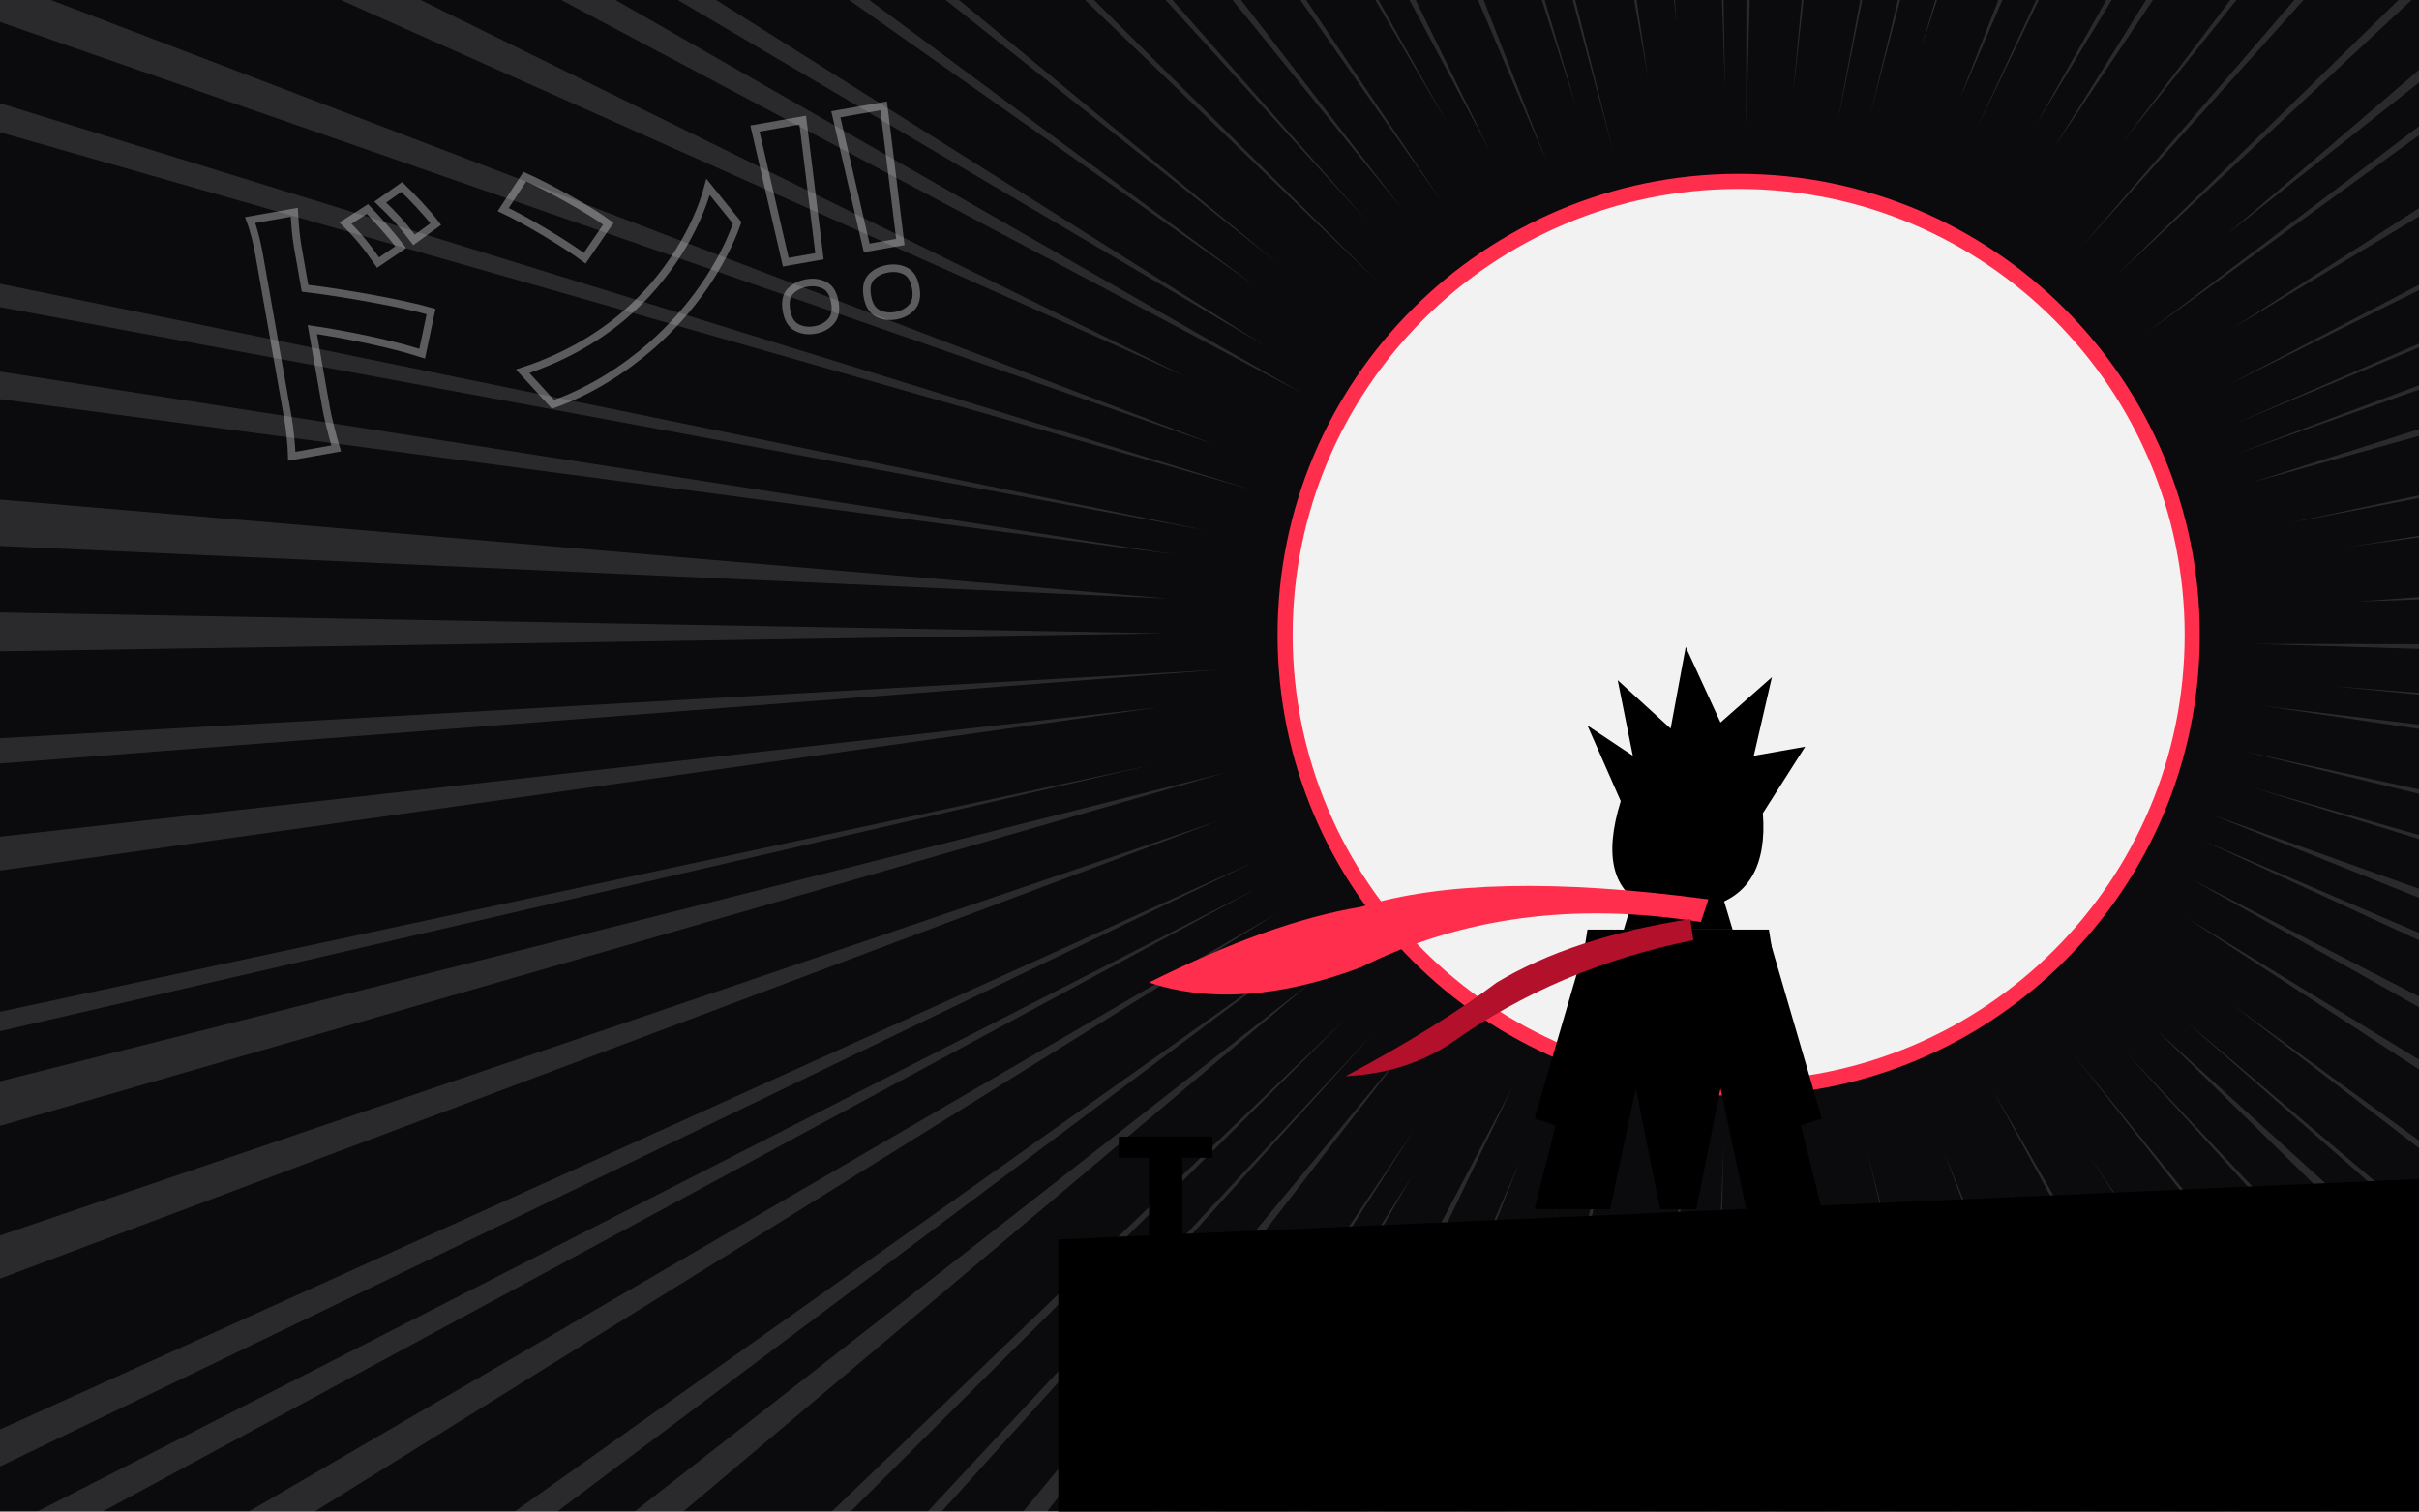
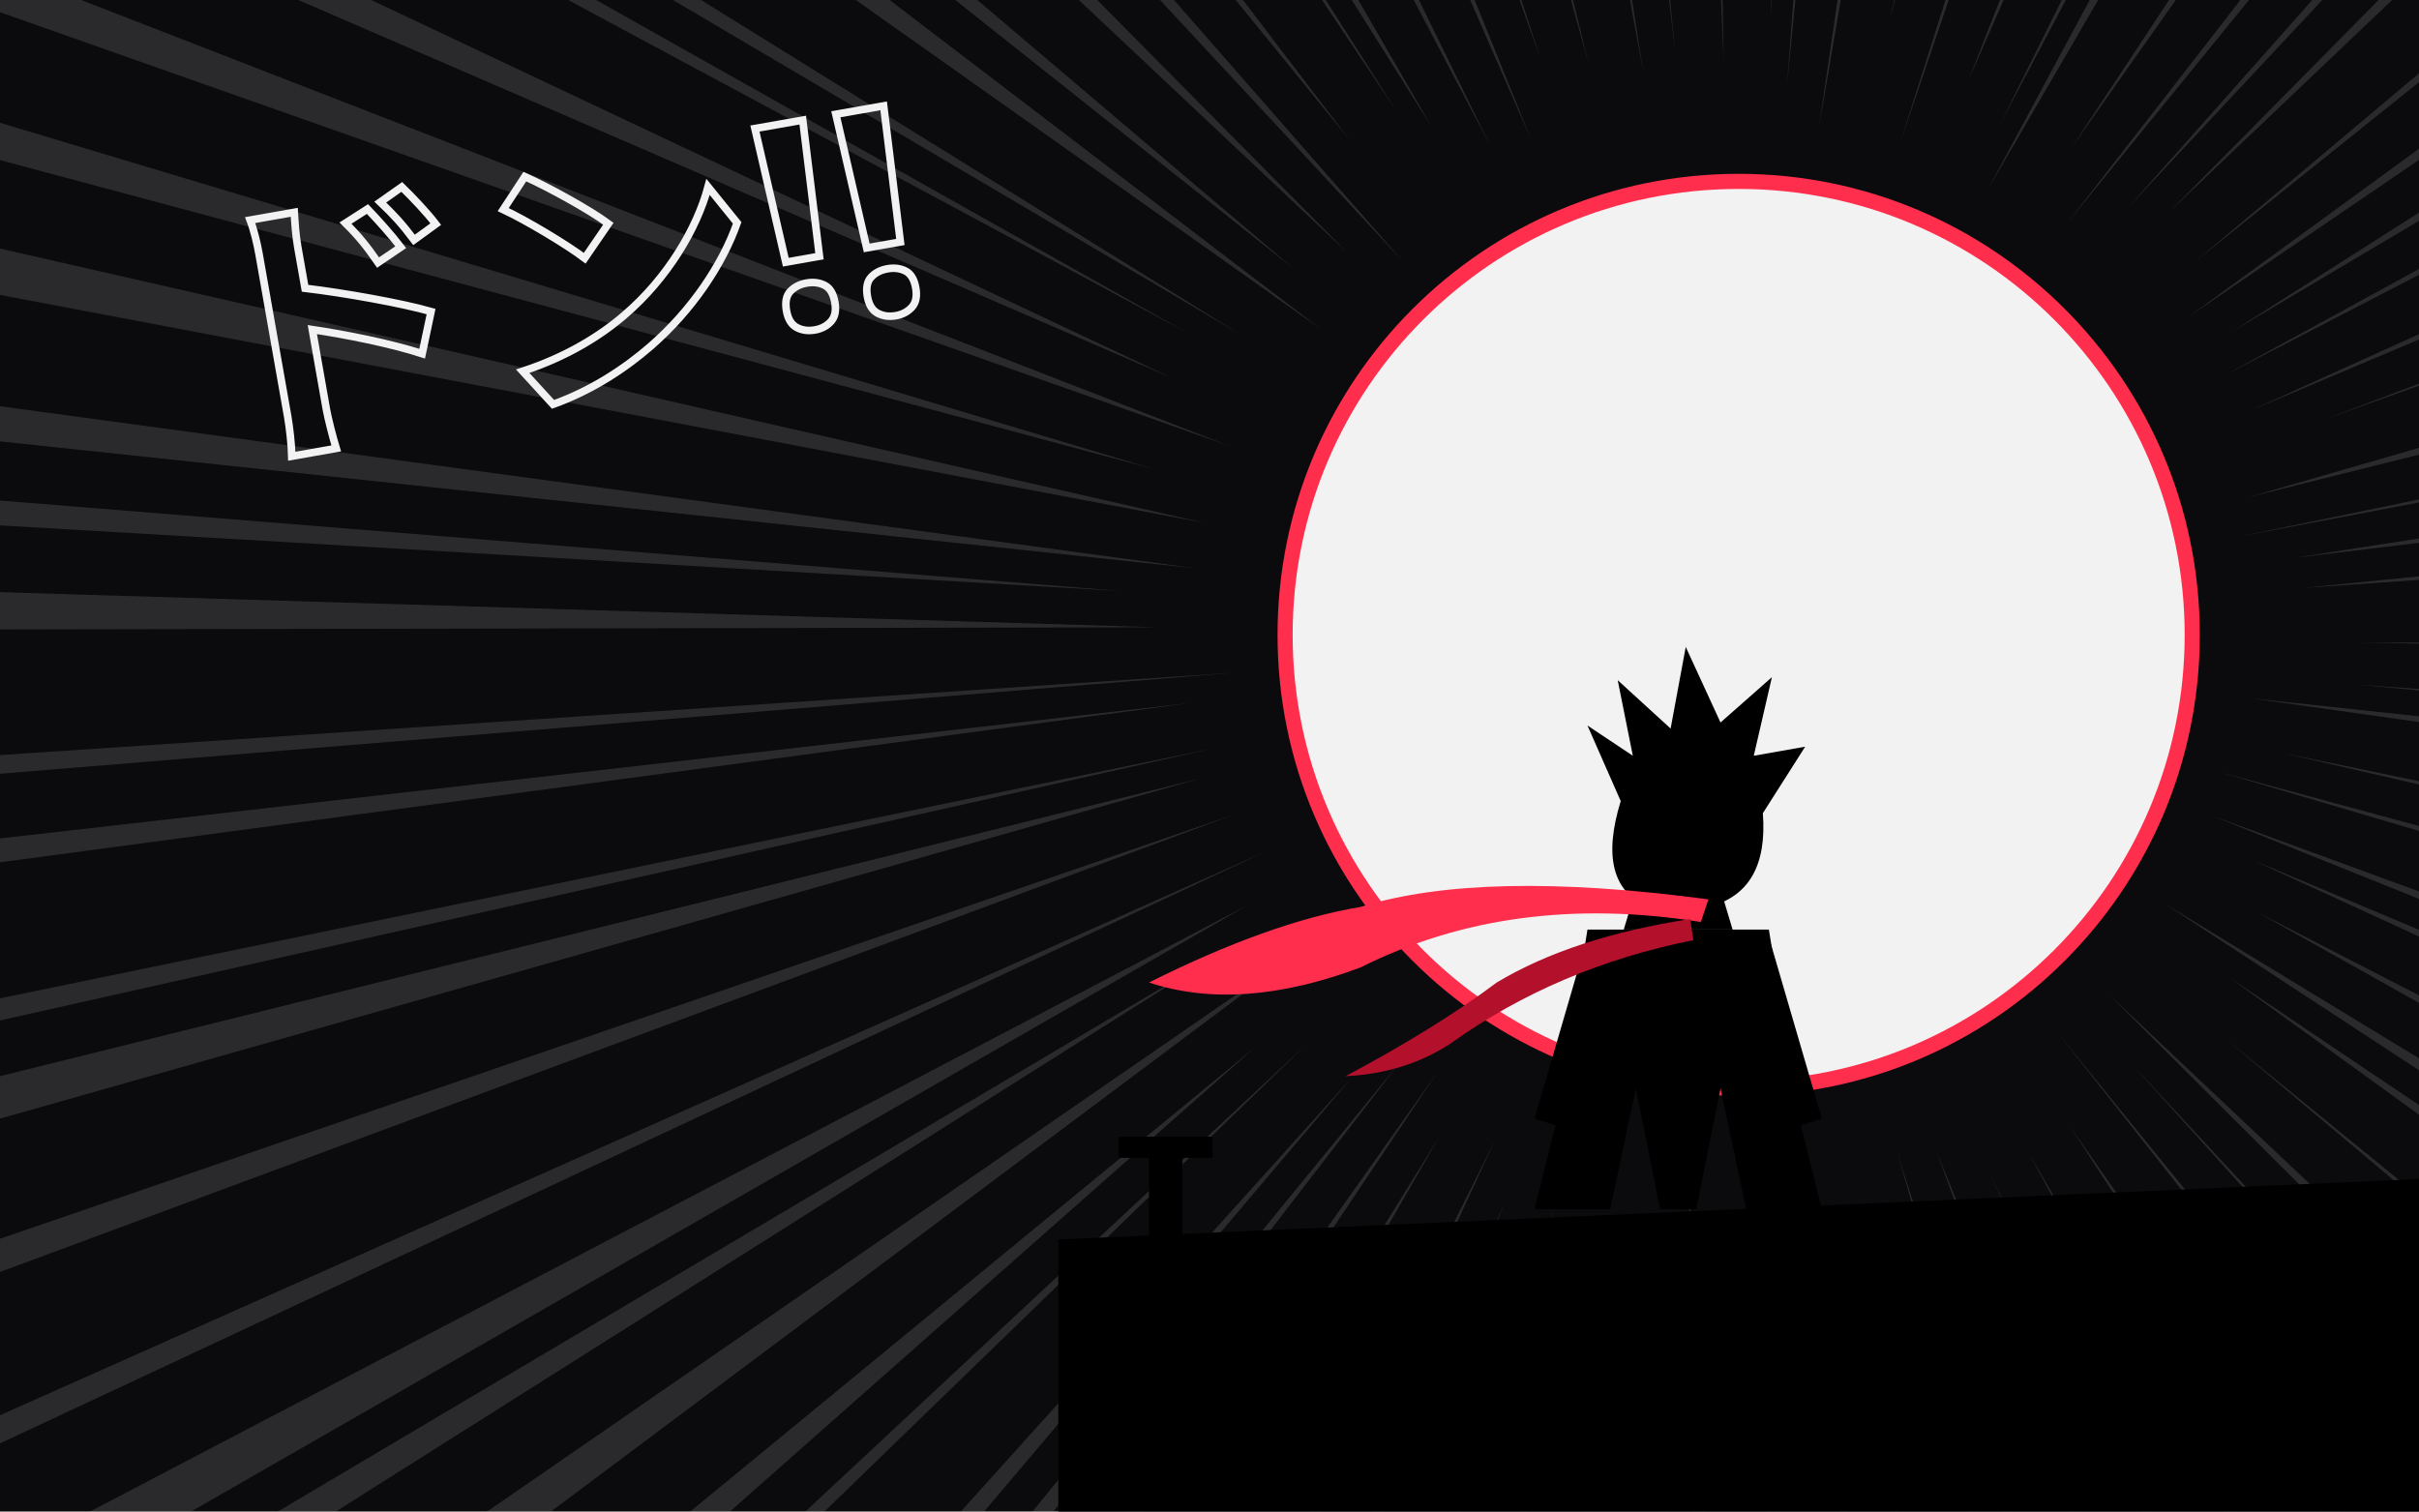
<svg xmlns="http://www.w3.org/2000/svg" viewBox="0 0 1600 1000" preserveAspectRatio="xMidYMid slice">
-   <defs />
+   <defs>
+     <style>.tw{animation:tw 3.2s ease-in-out infinite}@keyframes tw{50%{opacity:.15}}.f{transform-box:fill-box;transform-origin:center}.fb{transform-box:fill-box;transform-origin:50% 100%}.sl{animation:sl 1.4s steps(2) infinite}@keyframes sl{50%{opacity:.08}}.scarf{transform-origin:1125px 605px;animation:scarf .9s ease-in-out infinite alternate}@keyframes scarf{from{transform:skewY(-4deg) scaleX(.96)}to{transform:skewY(5deg) scaleX(1.05)}}.don{transform-origin:300px 260px;animation:don 2.4s ease-out infinite}@keyframes don{0%{transform:scale(.9);opacity:.15}10%{transform:scale(1.06);opacity:.45}100%{transform:scale(1);opacity:.25}}.glow{animation:glow 3s ease-in-out infinite alternate}@keyframes glow{to{stroke-width:22;opacity:.7}}</style>
+   </defs>
  <rect width="1600" height="1000" fill="#0b0b0e" />
-   <path d="M1491,426L3150,429L3149,476ZM1543,454L3144,578L3141,609ZM1497,467L3135,664L3129,709ZM1484,497L3103,850L3094,888ZM1490,521L3072,973L3062,1008ZM1463,539L3031,1100L3009,1159ZM1457,556L2987,1210L2968,1254ZM1450,582L2925,1342L2896,1395ZM1446,607L2854,1467L2828,1509ZM1477,665L2763,1602L2739,1635ZM1445,675L2674,1715L2654,1738ZM1427,682L2625,1770L2583,1815ZM1405,695L2519,1878L2498,1898ZM1371,697L2407,1975L2387,1991ZM1382,765L2275,2074L2254,2088ZM1318,721L2144,2156L2109,2175ZM1330,788L2055,2204L2005,2228ZM1286,763L1910,2270L1866,2287ZM1279,813L1792,2314L1755,2326ZM1235,762L1646,2358L1621,2364ZM1216,806L1509,2388L1467,2395ZM1194,827L1391,2405L1336,2411ZM1163,772L1251,2417L1195,2419ZM1140,758L1103,2419L1074,2419ZM1115,759L974,2412L919,2407ZM1078,828L815,2392L790,2387ZM1066,749L685,2365L626,2350ZM1031,797L559,2331L533,2323ZM1005,769L405,2276L359,2257ZM1001,718L279,2220L227,2194ZM934,778L140,2146L92,2117ZM935,748L67,2101L37,2082ZM930,694L-81,1997L-121,1964ZM908,684L-192,1903L-211,1885ZM891,673L-270,1829L-291,1807ZM867,650L-383,1704L-421,1658ZM858,633L-453,1616L-479,1581ZM845,604L-551,1472L-576,1431ZM831,588L-612,1367L-629,1334ZM830,570L-653,1285L-670,1249ZM806,543L-724,1118L-742,1070ZM811,511L-774,968L-788,914ZM762,506L-799,867L-805,842ZM766,468L-831,693L-837,647ZM808,443L-844,570L-847,536ZM770,419L-850,444L-850,390ZM773,396L-848,323L-844,259ZM778,367L-832,154L-827,117ZM798,351L-816,52L-810,22ZM828,324L-772,-133L-762,-167ZM803,294L-737,-242L-720,-288ZM784,249L-674,-401L-648,-456ZM861,260L-614,-523L-588,-570ZM837,229L-570,-600L-545,-642ZM830,189L-482,-735L-460,-767ZM845,174L-415,-825L-395,-850ZM913,188L-289,-969L-271,-987ZM904,146L-195,-1060L-174,-1079ZM928,139L-106,-1136L-74,-1161ZM954,134L5,-1220L32,-1238ZM957,81L145,-1309L172,-1324ZM985,99L215,-1348L262,-1372ZM1023,107L374,-1423L420,-1442ZM1043,72L541,-1485L579,-1497ZM1067,100L635,-1513L661,-1519ZM1090,51L804,-1550L852,-1558ZM1109,15L917,-1566L978,-1573ZM1141,59L1084,-1579L1114,-1580ZM1155,83L1157,-1580L1202,-1579ZM1186,62L1336,-1571L1367,-1568ZM1215,83L1518,-1546L1542,-1541ZM1237,76L1623,-1523L1652,-1516ZM1271,31L1721,-1497L1769,-1482ZM1296,66L1884,-1440L1936,-1419ZM1307,86L1991,-1394L2015,-1383ZM1347,82L2136,-1320L2181,-1294ZM1359,97L2213,-1274L2258,-1245ZM1404,94L2362,-1171L2396,-1145ZM1377,163L2459,-1092L2485,-1069ZM1400,182L2584,-974L2610,-947ZM1473,155L2675,-874L2714,-826ZM1420,220L2746,-785L2767,-757ZM1477,217L2835,-658L2862,-614ZM1473,255L2923,-505L2939,-473ZM1479,280L2985,-375L2996,-349ZM1480,300L3024,-280L3035,-247ZM1490,319L3058,-181L3075,-122ZM1514,346L3107,8L3113,39ZM1552,362L3127,116L3132,149ZM1559,398L3145,283L3149,343Z" fill="#f2f2f2" opacity=".14" />
+   <g class="sl">
+     <path d="M1561,425L3150,431L3150,459ZM1559,453L3145,562L3142,597ZM1489,462L3138,639L3131,694ZM1509,498L3108,829L3100,865ZM1469,511L3079,947L3069,984ZM1464,540L3027,1112L3008,1161ZM1490,569L2992,1199L2970,1249ZM1494,604L2926,1340L2898,1392ZM1432,598L2856,1464L2826,1511ZM1475,647L2805,1542L2774,1587ZM1473,688L2698,1686L2682,1706ZM1395,658L2601,1796L2569,1830ZM1410,704L2510,1887L2492,1903ZM1360,682L2409,1974L2391,1989ZM1369,745L2290,2063L2247,2092ZM1342,763L2148,2153L2106,2176ZM1317,778L2009,2226L1978,2241ZM1281,762L1893,2277L1840,2297ZM1255,763L1756,2326L1714,2339ZM1256,817L1690,2346L1638,2360ZM1223,833L1521,2385L1475,2393ZM1195,788L1409,2403L1372,2408ZM1165,800L1257,2417L1198,2419ZM1133,804L1090,2419L1031,2416ZM1120,775L997,2414L961,2411ZM1082,813L830,2394L787,2387ZM1053,818L692,2367L659,2359ZM1028,799L558,2330L512,2316ZM995,796L410,2278L364,2259ZM989,754L304,2232L264,2213ZM952,752L146,2150L103,2124ZM951,709L33,2079L-2,2055ZM925,704L-75,2001L-112,1972ZM894,713L-147,1942L-184,1910ZM864,691L-289,1809L-310,1786ZM830,693L-353,1739L-390,1696ZM867,624L-455,1613L-492,1562ZM803,633L-544,1484L-567,1445ZM825,599L-588,1410L-618,1355ZM838,563L-663,1265L-675,1237ZM816,539L-727,1111L-740,1074ZM794,515L-776,960L-790,908ZM803,495L-802,855L-808,827ZM788,465L-833,682L-837,650ZM817,445L-844,581L-845,556ZM765,415L-850,418L-849,366ZM741,391L-846,298L-844,263ZM791,376L-838,203L-832,156ZM797,346L-814,41L-801,-18ZM762,310L-780,-103L-767,-149ZM813,295L-734,-251L-716,-299ZM775,250L-683,-381L-661,-428ZM785,220L-610,-530L-595,-557ZM820,221L-571,-599L-552,-630ZM874,218L-479,-740L-444,-788ZM856,178L-412,-829L-378,-870ZM891,167L-302,-956L-261,-997ZM928,173L-207,-1049L-171,-1082ZM893,93L-107,-1136L-67,-1167ZM924,74L41,-1244L72,-1265ZM947,84L91,-1276L142,-1308ZM986,97L225,-1353L266,-1374ZM1013,93L355,-1415L396,-1433ZM1019,39L482,-1465L522,-1479ZM1051,43L622,-1509L665,-1520ZM1087,48L792,-1548L836,-1555ZM1108,34L918,-1566L950,-1570ZM1140,40L1073,-1579L1117,-1580ZM1171,13L1235,-1578L1273,-1576ZM1182,56L1304,-1574L1343,-1571ZM1203,85L1443,-1558L1483,-1552ZM1250,13L1603,-1528L1652,-1516ZM1257,94L1758,-1485L1790,-1475ZM1302,53L1888,-1439L1946,-1415ZM1323,82L2043,-1369L2081,-1350ZM1315,125L2102,-1339L2151,-1311ZM1370,98L2257,-1246L2298,-1218ZM1367,148L2380,-1157L2410,-1133ZM1407,138L2481,-1073L2512,-1044ZM1435,140L2560,-999L2595,-963ZM1452,173L2684,-863L2708,-834ZM1447,210L2769,-754L2799,-711ZM1477,219L2840,-649L2867,-605ZM1472,248L2906,-537L2924,-503ZM1490,271L2973,-402L2991,-362ZM1536,278L3023,-282L3032,-257ZM1487,329L3073,-130L3089,-71ZM1481,355L3109,19L3115,45ZM1518,369L3127,119L3135,174ZM1523,389L3141,227L3145,276Z" fill="#f2f2f2" opacity=".14" />
+   </g>
  <circle cx="1150" cy="420" r="300" fill="#f2f2f2" />
-   <circle cx="1150" cy="420" r="300" fill="none" stroke="#ff2e4d" stroke-width="10" />
+   <circle class="glow" cx="1150" cy="420" r="300" fill="none" stroke="#ff2e4d" stroke-width="10" />
  <path d="M700,1000 L700,820 L1600,780 L1600,1000Z" fill="#000" />
  <rect x="760" y="760" width="22" height="70" fill="#000" />
  <rect x="740" y="752" width="62" height="14" fill="#000" />
  <g transform="translate(1110 800)" fill="#000">
    <path d="M-38,-270 L-60,-320 L-30,-300 L-40,-350 L-5,-318 L5,-372 L28,-322 L62,-352 L50,-300 L84,-306 L56,-262 Q60,-210 20,-200 L-20,-200 Q-55,-215 -38,-270Z" />
    <path d="M-30,-205 L30,-205 L36,-185 L-36,-185Z" />
    <path d="M-60,-185 L60,-185 L80,-60 L95,0 L45,0 L28,-80 L12,0 L-12,0 L-28,-80 L-45,0 L-95,0 L-80,-60Z" />
    <path d="M-60,-180 L-95,-60 L-80,-55 L-48,-150Z M60,-180 L95,-60 L80,-55 L48,-150Z" />
  </g>
-   <path d="M1125,610 Q1000,590 900,640 Q820,670 760,650 Q840,610 900,600 Q980,575 1130,595Z" fill="#ff2e4d" />
-   <path d="M1120,622 Q1030,640 960,690 Q930,710 890,712 Q950,680 990,650 Q1040,620 1118,608Z" fill="#b3102b" />
-   <text x="140" y="300" font-family="Yu Gothic,Meiryo,sans-serif" font-weight="900" font-size="190" fill="none" stroke="#f2f2f2" stroke-width="5" opacity=".35" transform="rotate(-10 140 300)">ドン!!</text>
+   <g class="scarf">
+     <path d="M1125,610 Q1000,590 900,640 Q820,670 760,650 Q840,610 900,600 Q980,575 1130,595Z" fill="#ff2e4d" />
+     <path d="M1120,622 Q1030,640 960,690 Q930,710 890,712 Q950,680 990,650 Q1040,620 1118,608Z" fill="#b3102b" />
+   </g>
+   <g class="don">
+     <text x="140" y="300" font-family="Yu Gothic,Meiryo,sans-serif" font-weight="900" font-size="190" fill="none" stroke="#f2f2f2" stroke-width="5" transform="rotate(-10 140 300)">ドン!!</text>
+   </g>
</svg>
